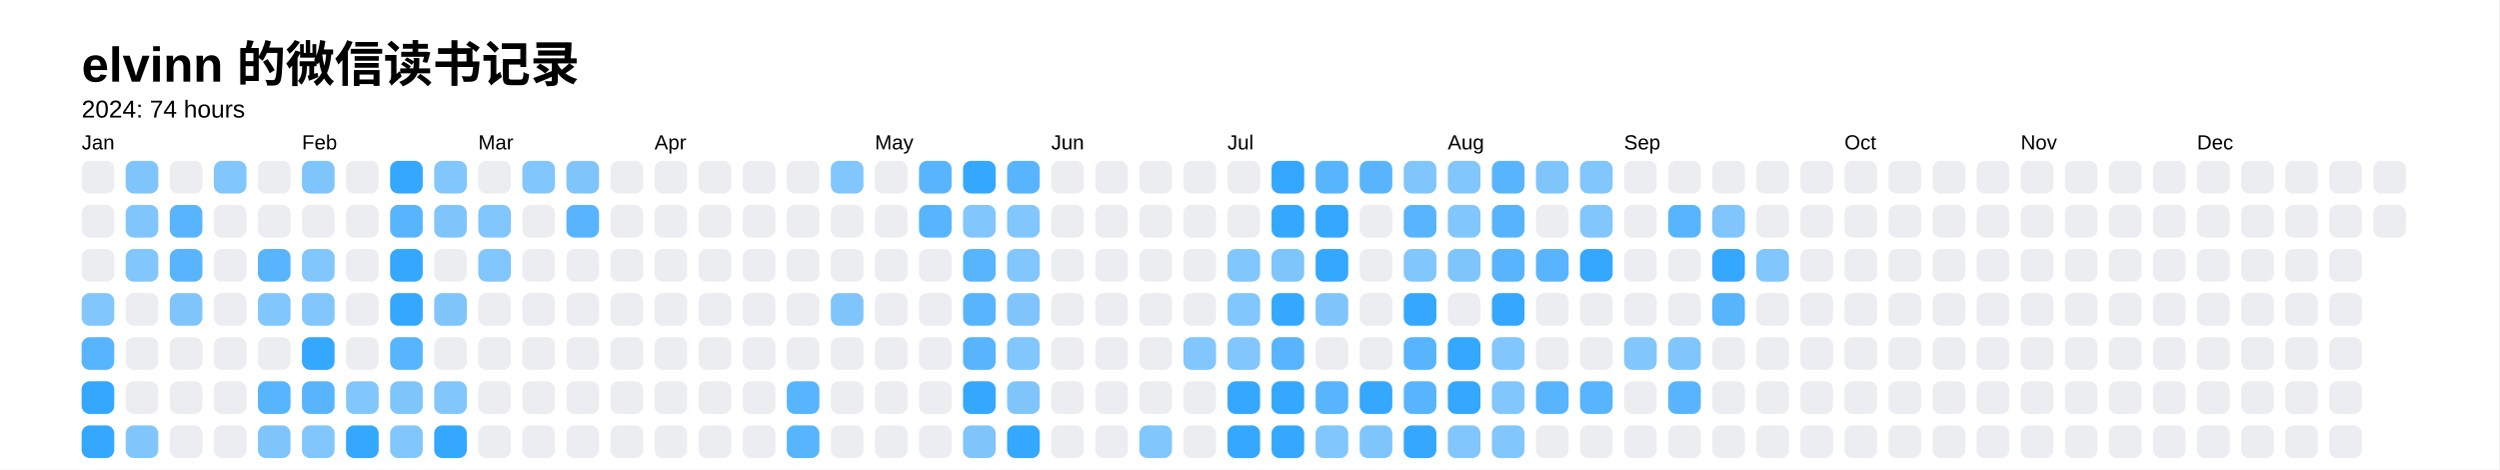
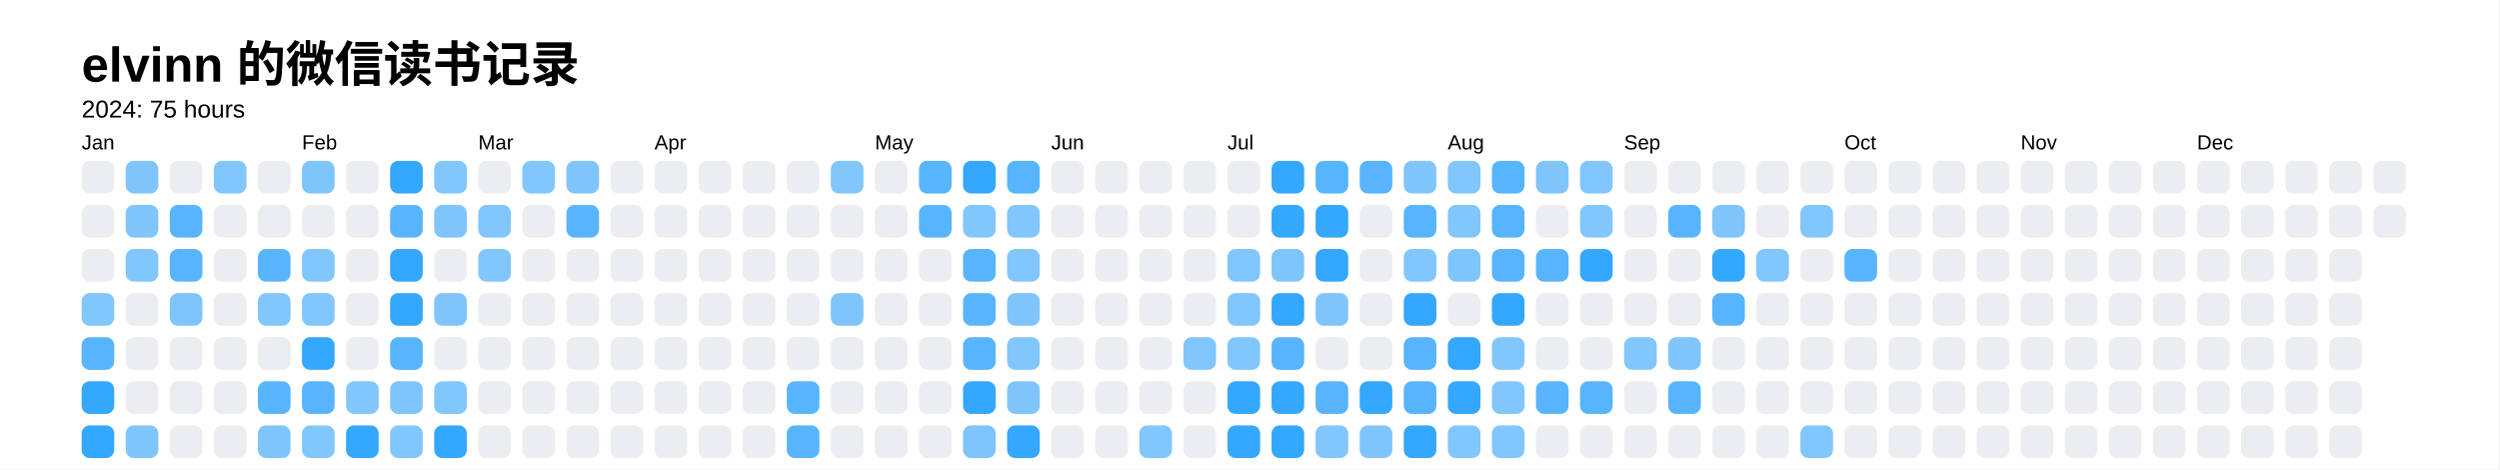
<svg xmlns="http://www.w3.org/2000/svg" baseProfile="full" height="57.5mm" version="1.1" viewBox="0,0,306.2,57.5" width="306.2mm">
  <defs />
  <rect fill="#FFFFFF" height="57.5" width="306.2" x="0" y="0" />
  <text fill="#000000" style="font-size:6px; font-family:Arial; font-weight:bold;" x="10" y="10">elvinn 的微信读书记录</text>
-   <text fill="#000000" style="font-size:3px; font-family:Arial;" x="10" y="14.4">2024: 74 hours</text>
+   <text fill="#000000" style="font-size:3px; font-family:Arial;" x="10" y="14.4">2024: 75 hours</text>
  <text fill="#000000" style="font-size:2.5px; font-family:Arial" x="10" y="18.3">Jan</text>
  <rect fill="#EBEDF0" height="4" rx="1" ry="1" width="4" x="10" y="19.7" />
  <rect fill="#EBEDF0" height="4" rx="1" ry="1" width="4" x="10" y="25.1" />
  <rect fill="#EBEDF0" height="4" rx="1" ry="1" width="4" x="10" y="30.5" />
  <rect fill="#81c6fc" height="4" rx="1" ry="1" width="4" x="10" y="35.9" />
  <rect fill="#57b5fd" height="4" rx="1" ry="1" width="4" x="10" y="41.3" />
  <rect fill="#34A7FF" height="4" rx="1" ry="1" width="4" x="10" y="46.7" />
  <rect fill="#34A7FF" height="4" rx="1" ry="1" width="4" x="10" y="52.1" />
  <rect fill="#7fc5fc" height="4" rx="1" ry="1" width="4" x="15.4" y="19.7" />
  <rect fill="#80c6fc" height="4" rx="1" ry="1" width="4" x="15.4" y="25.1" />
  <rect fill="#81c6fc" height="4" rx="1" ry="1" width="4" x="15.4" y="30.5" />
  <rect fill="#EBEDF0" height="4" rx="1" ry="1" width="4" x="15.4" y="35.9" />
  <rect fill="#EBEDF0" height="4" rx="1" ry="1" width="4" x="15.4" y="41.3" />
  <rect fill="#EBEDF0" height="4" rx="1" ry="1" width="4" x="15.4" y="46.7" />
  <rect fill="#80c6fc" height="4" rx="1" ry="1" width="4" x="15.4" y="52.1" />
  <rect fill="#EBEDF0" height="4" rx="1" ry="1" width="4" x="20.8" y="19.7" />
  <rect fill="#58b5fd" height="4" rx="1" ry="1" width="4" x="20.8" y="25.1" />
  <rect fill="#58b5fd" height="4" rx="1" ry="1" width="4" x="20.8" y="30.5" />
  <rect fill="#7fc5fc" height="4" rx="1" ry="1" width="4" x="20.8" y="35.9" />
  <rect fill="#EBEDF0" height="4" rx="1" ry="1" width="4" x="20.8" y="41.3" />
  <rect fill="#EBEDF0" height="4" rx="1" ry="1" width="4" x="20.8" y="46.7" />
  <rect fill="#EBEDF0" height="4" rx="1" ry="1" width="4" x="20.8" y="52.1" />
  <rect fill="#81c6fc" height="4" rx="1" ry="1" width="4" x="26.2" y="19.7" />
  <rect fill="#EBEDF0" height="4" rx="1" ry="1" width="4" x="26.2" y="25.1" />
  <rect fill="#EBEDF0" height="4" rx="1" ry="1" width="4" x="26.2" y="30.5" />
  <rect fill="#EBEDF0" height="4" rx="1" ry="1" width="4" x="26.2" y="35.9" />
  <rect fill="#EBEDF0" height="4" rx="1" ry="1" width="4" x="26.2" y="41.3" />
  <rect fill="#EBEDF0" height="4" rx="1" ry="1" width="4" x="26.2" y="46.7" />
  <rect fill="#EBEDF0" height="4" rx="1" ry="1" width="4" x="26.2" y="52.1" />
  <rect fill="#EBEDF0" height="4" rx="1" ry="1" width="4" x="31.6" y="19.7" />
  <rect fill="#EBEDF0" height="4" rx="1" ry="1" width="4" x="31.6" y="25.1" />
  <rect fill="#58b5fd" height="4" rx="1" ry="1" width="4" x="31.6" y="30.5" />
  <rect fill="#81c6fc" height="4" rx="1" ry="1" width="4" x="31.6" y="35.9" />
  <rect fill="#EBEDF0" height="4" rx="1" ry="1" width="4" x="31.6" y="41.3" />
  <rect fill="#57b5fd" height="4" rx="1" ry="1" width="4" x="31.6" y="46.7" />
  <rect fill="#7fc5fc" height="4" rx="1" ry="1" width="4" x="31.6" y="52.1" />
  <text fill="#000000" style="font-size:2.5px; font-family:Arial" x="37.0" y="18.3">Feb</text>
  <rect fill="#7ec5fc" height="4" rx="1" ry="1" width="4" x="37.0" y="19.7" />
  <rect fill="#EBEDF0" height="4" rx="1" ry="1" width="4" x="37.0" y="25.1" />
  <rect fill="#81c6fc" height="4" rx="1" ry="1" width="4" x="37.0" y="30.5" />
  <rect fill="#81c6fc" height="4" rx="1" ry="1" width="4" x="37.0" y="35.9" />
  <rect fill="#34A7FF" height="4" rx="1" ry="1" width="4" x="37.0" y="41.3" />
  <rect fill="#58b5fd" height="4" rx="1" ry="1" width="4" x="37.0" y="46.7" />
  <rect fill="#81c6fc" height="4" rx="1" ry="1" width="4" x="37.0" y="52.1" />
  <rect fill="#EBEDF0" height="4" rx="1" ry="1" width="4" x="42.4" y="19.7" />
  <rect fill="#EBEDF0" height="4" rx="1" ry="1" width="4" x="42.4" y="25.1" />
  <rect fill="#EBEDF0" height="4" rx="1" ry="1" width="4" x="42.4" y="30.5" />
  <rect fill="#EBEDF0" height="4" rx="1" ry="1" width="4" x="42.4" y="35.9" />
  <rect fill="#EBEDF0" height="4" rx="1" ry="1" width="4" x="42.4" y="41.3" />
  <rect fill="#81c6fc" height="4" rx="1" ry="1" width="4" x="42.4" y="46.7" />
  <rect fill="#34A7FF" height="4" rx="1" ry="1" width="4" x="42.4" y="52.1" />
  <rect fill="#34A7FF" height="4" rx="1" ry="1" width="4" x="47.8" y="19.7" />
  <rect fill="#57b5fd" height="4" rx="1" ry="1" width="4" x="47.8" y="25.1" />
  <rect fill="#34A7FF" height="4" rx="1" ry="1" width="4" x="47.8" y="30.5" />
  <rect fill="#34A7FF" height="4" rx="1" ry="1" width="4" x="47.8" y="35.9" />
  <rect fill="#57b5fd" height="4" rx="1" ry="1" width="4" x="47.8" y="41.3" />
  <rect fill="#7ec5fc" height="4" rx="1" ry="1" width="4" x="47.8" y="46.7" />
  <rect fill="#81c6fc" height="4" rx="1" ry="1" width="4" x="47.8" y="52.1" />
  <rect fill="#81c6fc" height="4" rx="1" ry="1" width="4" x="53.2" y="19.7" />
  <rect fill="#7fc5fc" height="4" rx="1" ry="1" width="4" x="53.2" y="25.1" />
  <rect fill="#EBEDF0" height="4" rx="1" ry="1" width="4" x="53.2" y="30.5" />
  <rect fill="#7fc5fc" height="4" rx="1" ry="1" width="4" x="53.2" y="35.9" />
  <rect fill="#EBEDF0" height="4" rx="1" ry="1" width="4" x="53.2" y="41.3" />
  <rect fill="#81c6fc" height="4" rx="1" ry="1" width="4" x="53.2" y="46.7" />
  <rect fill="#34A7FF" height="4" rx="1" ry="1" width="4" x="53.2" y="52.1" />
  <text fill="#000000" style="font-size:2.5px; font-family:Arial" x="58.6" y="18.3">Mar</text>
  <rect fill="#EBEDF0" height="4" rx="1" ry="1" width="4" x="58.6" y="19.7" />
  <rect fill="#81c6fc" height="4" rx="1" ry="1" width="4" x="58.6" y="25.1" />
  <rect fill="#81c6fc" height="4" rx="1" ry="1" width="4" x="58.6" y="30.5" />
  <rect fill="#EBEDF0" height="4" rx="1" ry="1" width="4" x="58.6" y="35.9" />
  <rect fill="#EBEDF0" height="4" rx="1" ry="1" width="4" x="58.6" y="41.3" />
  <rect fill="#EBEDF0" height="4" rx="1" ry="1" width="4" x="58.6" y="46.7" />
  <rect fill="#EBEDF0" height="4" rx="1" ry="1" width="4" x="58.6" y="52.1" />
  <rect fill="#81c6fc" height="4" rx="1" ry="1" width="4" x="64" y="19.7" />
  <rect fill="#EBEDF0" height="4" rx="1" ry="1" width="4" x="64" y="25.1" />
  <rect fill="#EBEDF0" height="4" rx="1" ry="1" width="4" x="64" y="30.5" />
  <rect fill="#EBEDF0" height="4" rx="1" ry="1" width="4" x="64" y="35.9" />
  <rect fill="#EBEDF0" height="4" rx="1" ry="1" width="4" x="64" y="41.3" />
  <rect fill="#EBEDF0" height="4" rx="1" ry="1" width="4" x="64" y="46.7" />
  <rect fill="#EBEDF0" height="4" rx="1" ry="1" width="4" x="64" y="52.1" />
  <rect fill="#7fc5fc" height="4" rx="1" ry="1" width="4" x="69.4" y="19.7" />
  <rect fill="#58b5fd" height="4" rx="1" ry="1" width="4" x="69.4" y="25.1" />
  <rect fill="#EBEDF0" height="4" rx="1" ry="1" width="4" x="69.4" y="30.5" />
  <rect fill="#EBEDF0" height="4" rx="1" ry="1" width="4" x="69.4" y="35.9" />
  <rect fill="#EBEDF0" height="4" rx="1" ry="1" width="4" x="69.4" y="41.3" />
  <rect fill="#EBEDF0" height="4" rx="1" ry="1" width="4" x="69.4" y="46.7" />
  <rect fill="#EBEDF0" height="4" rx="1" ry="1" width="4" x="69.4" y="52.1" />
  <rect fill="#EBEDF0" height="4" rx="1" ry="1" width="4" x="74.8" y="19.7" />
  <rect fill="#EBEDF0" height="4" rx="1" ry="1" width="4" x="74.8" y="25.1" />
  <rect fill="#EBEDF0" height="4" rx="1" ry="1" width="4" x="74.8" y="30.5" />
  <rect fill="#EBEDF0" height="4" rx="1" ry="1" width="4" x="74.8" y="35.9" />
  <rect fill="#EBEDF0" height="4" rx="1" ry="1" width="4" x="74.8" y="41.3" />
  <rect fill="#EBEDF0" height="4" rx="1" ry="1" width="4" x="74.8" y="46.7" />
  <rect fill="#EBEDF0" height="4" rx="1" ry="1" width="4" x="74.8" y="52.1" />
  <text fill="#000000" style="font-size:2.5px; font-family:Arial" x="80.2" y="18.3">Apr</text>
  <rect fill="#EBEDF0" height="4" rx="1" ry="1" width="4" x="80.2" y="19.7" />
  <rect fill="#EBEDF0" height="4" rx="1" ry="1" width="4" x="80.2" y="25.1" />
  <rect fill="#EBEDF0" height="4" rx="1" ry="1" width="4" x="80.2" y="30.5" />
  <rect fill="#EBEDF0" height="4" rx="1" ry="1" width="4" x="80.2" y="35.9" />
  <rect fill="#EBEDF0" height="4" rx="1" ry="1" width="4" x="80.2" y="41.3" />
  <rect fill="#EBEDF0" height="4" rx="1" ry="1" width="4" x="80.2" y="46.7" />
  <rect fill="#EBEDF0" height="4" rx="1" ry="1" width="4" x="80.2" y="52.1" />
  <rect fill="#EBEDF0" height="4" rx="1" ry="1" width="4" x="85.6" y="19.7" />
  <rect fill="#EBEDF0" height="4" rx="1" ry="1" width="4" x="85.6" y="25.1" />
  <rect fill="#EBEDF0" height="4" rx="1" ry="1" width="4" x="85.6" y="30.5" />
  <rect fill="#EBEDF0" height="4" rx="1" ry="1" width="4" x="85.6" y="35.9" />
  <rect fill="#EBEDF0" height="4" rx="1" ry="1" width="4" x="85.6" y="41.3" />
  <rect fill="#EBEDF0" height="4" rx="1" ry="1" width="4" x="85.6" y="46.7" />
  <rect fill="#EBEDF0" height="4" rx="1" ry="1" width="4" x="85.6" y="52.1" />
  <rect fill="#EBEDF0" height="4" rx="1" ry="1" width="4" x="91" y="19.7" />
  <rect fill="#EBEDF0" height="4" rx="1" ry="1" width="4" x="91" y="25.1" />
  <rect fill="#EBEDF0" height="4" rx="1" ry="1" width="4" x="91" y="30.5" />
  <rect fill="#EBEDF0" height="4" rx="1" ry="1" width="4" x="91" y="35.9" />
  <rect fill="#EBEDF0" height="4" rx="1" ry="1" width="4" x="91" y="41.3" />
  <rect fill="#EBEDF0" height="4" rx="1" ry="1" width="4" x="91" y="46.7" />
  <rect fill="#EBEDF0" height="4" rx="1" ry="1" width="4" x="91" y="52.1" />
  <rect fill="#EBEDF0" height="4" rx="1" ry="1" width="4" x="96.4" y="19.7" />
  <rect fill="#EBEDF0" height="4" rx="1" ry="1" width="4" x="96.4" y="25.1" />
  <rect fill="#EBEDF0" height="4" rx="1" ry="1" width="4" x="96.4" y="30.5" />
  <rect fill="#EBEDF0" height="4" rx="1" ry="1" width="4" x="96.4" y="35.9" />
  <rect fill="#EBEDF0" height="4" rx="1" ry="1" width="4" x="96.4" y="41.3" />
  <rect fill="#57b5fd" height="4" rx="1" ry="1" width="4" x="96.4" y="46.7" />
  <rect fill="#57b5fd" height="4" rx="1" ry="1" width="4" x="96.4" y="52.1" />
  <rect fill="#81c6fc" height="4" rx="1" ry="1" width="4" x="101.8" y="19.7" />
  <rect fill="#EBEDF0" height="4" rx="1" ry="1" width="4" x="101.8" y="25.1" />
  <rect fill="#EBEDF0" height="4" rx="1" ry="1" width="4" x="101.8" y="30.5" />
  <rect fill="#7fc5fc" height="4" rx="1" ry="1" width="4" x="101.8" y="35.9" />
  <rect fill="#EBEDF0" height="4" rx="1" ry="1" width="4" x="101.8" y="41.3" />
  <rect fill="#EBEDF0" height="4" rx="1" ry="1" width="4" x="101.8" y="46.7" />
  <rect fill="#EBEDF0" height="4" rx="1" ry="1" width="4" x="101.8" y="52.1" />
  <text fill="#000000" style="font-size:2.5px; font-family:Arial" x="107.2" y="18.3">May</text>
  <rect fill="#EBEDF0" height="4" rx="1" ry="1" width="4" x="107.2" y="19.7" />
  <rect fill="#EBEDF0" height="4" rx="1" ry="1" width="4" x="107.2" y="25.1" />
  <rect fill="#EBEDF0" height="4" rx="1" ry="1" width="4" x="107.2" y="30.5" />
  <rect fill="#EBEDF0" height="4" rx="1" ry="1" width="4" x="107.2" y="35.9" />
  <rect fill="#EBEDF0" height="4" rx="1" ry="1" width="4" x="107.2" y="41.3" />
  <rect fill="#EBEDF0" height="4" rx="1" ry="1" width="4" x="107.2" y="46.7" />
  <rect fill="#EBEDF0" height="4" rx="1" ry="1" width="4" x="107.2" y="52.1" />
  <rect fill="#58b5fd" height="4" rx="1" ry="1" width="4" x="112.6" y="19.7" />
  <rect fill="#57b5fd" height="4" rx="1" ry="1" width="4" x="112.6" y="25.1" />
  <rect fill="#EBEDF0" height="4" rx="1" ry="1" width="4" x="112.6" y="30.5" />
  <rect fill="#EBEDF0" height="4" rx="1" ry="1" width="4" x="112.6" y="35.9" />
  <rect fill="#EBEDF0" height="4" rx="1" ry="1" width="4" x="112.6" y="41.3" />
  <rect fill="#EBEDF0" height="4" rx="1" ry="1" width="4" x="112.6" y="46.7" />
  <rect fill="#EBEDF0" height="4" rx="1" ry="1" width="4" x="112.6" y="52.1" />
  <rect fill="#34A7FF" height="4" rx="1" ry="1" width="4" x="118" y="19.7" />
  <rect fill="#81c6fc" height="4" rx="1" ry="1" width="4" x="118" y="25.1" />
  <rect fill="#56b5fd" height="4" rx="1" ry="1" width="4" x="118" y="30.5" />
  <rect fill="#58b5fd" height="4" rx="1" ry="1" width="4" x="118" y="35.9" />
  <rect fill="#58b5fd" height="4" rx="1" ry="1" width="4" x="118" y="41.3" />
  <rect fill="#34A7FF" height="4" rx="1" ry="1" width="4" x="118" y="46.7" />
  <rect fill="#7fc5fc" height="4" rx="1" ry="1" width="4" x="118" y="52.1" />
  <rect fill="#58b5fd" height="4" rx="1" ry="1" width="4" x="123.4" y="19.7" />
  <rect fill="#81c6fc" height="4" rx="1" ry="1" width="4" x="123.4" y="25.1" />
  <rect fill="#81c6fc" height="4" rx="1" ry="1" width="4" x="123.4" y="30.5" />
  <rect fill="#7fc5fc" height="4" rx="1" ry="1" width="4" x="123.4" y="35.9" />
  <rect fill="#81c6fc" height="4" rx="1" ry="1" width="4" x="123.4" y="41.3" />
  <rect fill="#7fc5fc" height="4" rx="1" ry="1" width="4" x="123.4" y="46.7" />
  <rect fill="#34A7FF" height="4" rx="1" ry="1" width="4" x="123.4" y="52.1" />
  <text fill="#000000" style="font-size:2.5px; font-family:Arial" x="128.8" y="18.3">Jun</text>
  <rect fill="#EBEDF0" height="4" rx="1" ry="1" width="4" x="128.8" y="19.7" />
  <rect fill="#EBEDF0" height="4" rx="1" ry="1" width="4" x="128.8" y="25.1" />
  <rect fill="#EBEDF0" height="4" rx="1" ry="1" width="4" x="128.8" y="30.5" />
  <rect fill="#EBEDF0" height="4" rx="1" ry="1" width="4" x="128.8" y="35.9" />
  <rect fill="#EBEDF0" height="4" rx="1" ry="1" width="4" x="128.8" y="41.3" />
  <rect fill="#EBEDF0" height="4" rx="1" ry="1" width="4" x="128.8" y="46.7" />
  <rect fill="#EBEDF0" height="4" rx="1" ry="1" width="4" x="128.8" y="52.1" />
  <rect fill="#EBEDF0" height="4" rx="1" ry="1" width="4" x="134.2" y="19.7" />
  <rect fill="#EBEDF0" height="4" rx="1" ry="1" width="4" x="134.2" y="25.1" />
  <rect fill="#EBEDF0" height="4" rx="1" ry="1" width="4" x="134.2" y="30.5" />
  <rect fill="#EBEDF0" height="4" rx="1" ry="1" width="4" x="134.2" y="35.9" />
  <rect fill="#EBEDF0" height="4" rx="1" ry="1" width="4" x="134.2" y="41.3" />
  <rect fill="#EBEDF0" height="4" rx="1" ry="1" width="4" x="134.2" y="46.7" />
  <rect fill="#EBEDF0" height="4" rx="1" ry="1" width="4" x="134.2" y="52.1" />
  <rect fill="#EBEDF0" height="4" rx="1" ry="1" width="4" x="139.6" y="19.7" />
  <rect fill="#EBEDF0" height="4" rx="1" ry="1" width="4" x="139.6" y="25.1" />
  <rect fill="#EBEDF0" height="4" rx="1" ry="1" width="4" x="139.6" y="30.5" />
  <rect fill="#EBEDF0" height="4" rx="1" ry="1" width="4" x="139.6" y="35.9" />
  <rect fill="#EBEDF0" height="4" rx="1" ry="1" width="4" x="139.6" y="41.3" />
  <rect fill="#EBEDF0" height="4" rx="1" ry="1" width="4" x="139.6" y="46.7" />
  <rect fill="#81c6fc" height="4" rx="1" ry="1" width="4" x="139.6" y="52.1" />
  <rect fill="#EBEDF0" height="4" rx="1" ry="1" width="4" x="145" y="19.7" />
  <rect fill="#EBEDF0" height="4" rx="1" ry="1" width="4" x="145" y="25.1" />
  <rect fill="#EBEDF0" height="4" rx="1" ry="1" width="4" x="145" y="30.5" />
  <rect fill="#EBEDF0" height="4" rx="1" ry="1" width="4" x="145" y="35.9" />
  <rect fill="#81c6fc" height="4" rx="1" ry="1" width="4" x="145" y="41.3" />
  <rect fill="#EBEDF0" height="4" rx="1" ry="1" width="4" x="145" y="46.7" />
  <rect fill="#EBEDF0" height="4" rx="1" ry="1" width="4" x="145" y="52.1" />
  <text fill="#000000" style="font-size:2.5px; font-family:Arial" x="150.4" y="18.3">Jul</text>
  <rect fill="#EBEDF0" height="4" rx="1" ry="1" width="4" x="150.4" y="19.7" />
  <rect fill="#EBEDF0" height="4" rx="1" ry="1" width="4" x="150.4" y="25.1" />
  <rect fill="#81c6fc" height="4" rx="1" ry="1" width="4" x="150.4" y="30.5" />
  <rect fill="#81c6fc" height="4" rx="1" ry="1" width="4" x="150.4" y="35.9" />
  <rect fill="#81c6fc" height="4" rx="1" ry="1" width="4" x="150.4" y="41.3" />
  <rect fill="#34A7FF" height="4" rx="1" ry="1" width="4" x="150.4" y="46.7" />
  <rect fill="#34A7FF" height="4" rx="1" ry="1" width="4" x="150.4" y="52.1" />
  <rect fill="#34A7FF" height="4" rx="1" ry="1" width="4" x="155.8" y="19.7" />
  <rect fill="#34A7FF" height="4" rx="1" ry="1" width="4" x="155.8" y="25.1" />
  <rect fill="#7ec5fc" height="4" rx="1" ry="1" width="4" x="155.8" y="30.5" />
  <rect fill="#34A7FF" height="4" rx="1" ry="1" width="4" x="155.8" y="35.9" />
  <rect fill="#58b5fd" height="4" rx="1" ry="1" width="4" x="155.8" y="41.3" />
  <rect fill="#34A7FF" height="4" rx="1" ry="1" width="4" x="155.8" y="46.7" />
  <rect fill="#34A7FF" height="4" rx="1" ry="1" width="4" x="155.8" y="52.1" />
  <rect fill="#57b5fd" height="4" rx="1" ry="1" width="4" x="161.2" y="19.7" />
  <rect fill="#34A7FF" height="4" rx="1" ry="1" width="4" x="161.2" y="25.1" />
  <rect fill="#34A7FF" height="4" rx="1" ry="1" width="4" x="161.2" y="30.5" />
  <rect fill="#7fc5fc" height="4" rx="1" ry="1" width="4" x="161.2" y="35.9" />
  <rect fill="#EBEDF0" height="4" rx="1" ry="1" width="4" x="161.2" y="41.3" />
  <rect fill="#58b5fd" height="4" rx="1" ry="1" width="4" x="161.2" y="46.7" />
  <rect fill="#81c6fc" height="4" rx="1" ry="1" width="4" x="161.2" y="52.1" />
  <rect fill="#58b5fd" height="4" rx="1" ry="1" width="4" x="166.6" y="19.7" />
  <rect fill="#EBEDF0" height="4" rx="1" ry="1" width="4" x="166.6" y="25.1" />
  <rect fill="#EBEDF0" height="4" rx="1" ry="1" width="4" x="166.6" y="30.5" />
  <rect fill="#EBEDF0" height="4" rx="1" ry="1" width="4" x="166.6" y="35.9" />
  <rect fill="#EBEDF0" height="4" rx="1" ry="1" width="4" x="166.6" y="41.3" />
  <rect fill="#34A7FF" height="4" rx="1" ry="1" width="4" x="166.6" y="46.7" />
  <rect fill="#7fc5fc" height="4" rx="1" ry="1" width="4" x="166.6" y="52.1" />
  <rect fill="#80c5fc" height="4" rx="1" ry="1" width="4" x="172" y="19.7" />
  <rect fill="#57b5fd" height="4" rx="1" ry="1" width="4" x="172" y="25.1" />
  <rect fill="#81c6fc" height="4" rx="1" ry="1" width="4" x="172" y="30.5" />
  <rect fill="#34A7FF" height="4" rx="1" ry="1" width="4" x="172" y="35.9" />
  <rect fill="#58b5fd" height="4" rx="1" ry="1" width="4" x="172" y="41.3" />
  <rect fill="#58b5fd" height="4" rx="1" ry="1" width="4" x="172" y="46.7" />
  <rect fill="#34A7FF" height="4" rx="1" ry="1" width="4" x="172" y="52.1" />
  <text fill="#000000" style="font-size:2.5px; font-family:Arial" x="177.4" y="18.3">Aug</text>
  <rect fill="#81c6fc" height="4" rx="1" ry="1" width="4" x="177.4" y="19.7" />
  <rect fill="#81c6fc" height="4" rx="1" ry="1" width="4" x="177.4" y="25.1" />
  <rect fill="#7ec5fc" height="4" rx="1" ry="1" width="4" x="177.4" y="30.5" />
  <rect fill="#EBEDF0" height="4" rx="1" ry="1" width="4" x="177.4" y="35.9" />
  <rect fill="#34A7FF" height="4" rx="1" ry="1" width="4" x="177.4" y="41.3" />
  <rect fill="#34A7FF" height="4" rx="1" ry="1" width="4" x="177.4" y="46.7" />
  <rect fill="#81c6fc" height="4" rx="1" ry="1" width="4" x="177.4" y="52.1" />
  <rect fill="#57b5fd" height="4" rx="1" ry="1" width="4" x="182.8" y="19.7" />
  <rect fill="#56b4fd" height="4" rx="1" ry="1" width="4" x="182.8" y="25.1" />
  <rect fill="#58b5fd" height="4" rx="1" ry="1" width="4" x="182.8" y="30.5" />
  <rect fill="#34A7FF" height="4" rx="1" ry="1" width="4" x="182.8" y="35.9" />
  <rect fill="#81c6fc" height="4" rx="1" ry="1" width="4" x="182.8" y="41.3" />
  <rect fill="#81c6fc" height="4" rx="1" ry="1" width="4" x="182.8" y="46.7" />
  <rect fill="#81c6fc" height="4" rx="1" ry="1" width="4" x="182.8" y="52.1" />
  <rect fill="#7fc5fc" height="4" rx="1" ry="1" width="4" x="188.2" y="19.7" />
  <rect fill="#EBEDF0" height="4" rx="1" ry="1" width="4" x="188.2" y="25.1" />
  <rect fill="#58b5fd" height="4" rx="1" ry="1" width="4" x="188.2" y="30.5" />
  <rect fill="#EBEDF0" height="4" rx="1" ry="1" width="4" x="188.2" y="35.9" />
  <rect fill="#EBEDF0" height="4" rx="1" ry="1" width="4" x="188.2" y="41.3" />
  <rect fill="#58b5fd" height="4" rx="1" ry="1" width="4" x="188.2" y="46.7" />
  <rect fill="#EBEDF0" height="4" rx="1" ry="1" width="4" x="188.2" y="52.1" />
  <rect fill="#81c6fc" height="4" rx="1" ry="1" width="4" x="193.6" y="19.7" />
  <rect fill="#81c6fc" height="4" rx="1" ry="1" width="4" x="193.6" y="25.1" />
  <rect fill="#34A7FF" height="4" rx="1" ry="1" width="4" x="193.6" y="30.5" />
  <rect fill="#EBEDF0" height="4" rx="1" ry="1" width="4" x="193.6" y="35.9" />
  <rect fill="#EBEDF0" height="4" rx="1" ry="1" width="4" x="193.6" y="41.3" />
  <rect fill="#57b5fd" height="4" rx="1" ry="1" width="4" x="193.6" y="46.7" />
  <rect fill="#EBEDF0" height="4" rx="1" ry="1" width="4" x="193.6" y="52.1" />
  <text fill="#000000" style="font-size:2.5px; font-family:Arial" x="199" y="18.3">Sep</text>
  <rect fill="#EBEDF0" height="4" rx="1" ry="1" width="4" x="199" y="19.7" />
  <rect fill="#EBEDF0" height="4" rx="1" ry="1" width="4" x="199" y="25.1" />
  <rect fill="#EBEDF0" height="4" rx="1" ry="1" width="4" x="199" y="30.5" />
  <rect fill="#EBEDF0" height="4" rx="1" ry="1" width="4" x="199" y="35.9" />
  <rect fill="#81c6fc" height="4" rx="1" ry="1" width="4" x="199" y="41.3" />
  <rect fill="#EBEDF0" height="4" rx="1" ry="1" width="4" x="199" y="46.7" />
  <rect fill="#EBEDF0" height="4" rx="1" ry="1" width="4" x="199" y="52.1" />
  <rect fill="#EBEDF0" height="4" rx="1" ry="1" width="4" x="204.4" y="19.7" />
  <rect fill="#57b5fd" height="4" rx="1" ry="1" width="4" x="204.4" y="25.1" />
  <rect fill="#EBEDF0" height="4" rx="1" ry="1" width="4" x="204.4" y="30.5" />
  <rect fill="#EBEDF0" height="4" rx="1" ry="1" width="4" x="204.4" y="35.9" />
  <rect fill="#80c6fc" height="4" rx="1" ry="1" width="4" x="204.4" y="41.3" />
  <rect fill="#58b5fd" height="4" rx="1" ry="1" width="4" x="204.4" y="46.7" />
  <rect fill="#EBEDF0" height="4" rx="1" ry="1" width="4" x="204.4" y="52.1" />
  <rect fill="#EBEDF0" height="4" rx="1" ry="1" width="4" x="209.8" y="19.7" />
  <rect fill="#80c5fc" height="4" rx="1" ry="1" width="4" x="209.8" y="25.1" />
  <rect fill="#34A7FF" height="4" rx="1" ry="1" width="4" x="209.8" y="30.5" />
  <rect fill="#57b5fd" height="4" rx="1" ry="1" width="4" x="209.8" y="35.9" />
  <rect fill="#EBEDF0" height="4" rx="1" ry="1" width="4" x="209.8" y="41.3" />
  <rect fill="#EBEDF0" height="4" rx="1" ry="1" width="4" x="209.8" y="46.7" />
  <rect fill="#EBEDF0" height="4" rx="1" ry="1" width="4" x="209.8" y="52.1" />
  <rect fill="#EBEDF0" height="4" rx="1" ry="1" width="4" x="215.2" y="19.7" />
  <rect fill="#EBEDF0" height="4" rx="1" ry="1" width="4" x="215.2" y="25.1" />
  <rect fill="#81c6fc" height="4" rx="1" ry="1" width="4" x="215.2" y="30.5" />
  <rect fill="#EBEDF0" height="4" rx="1" ry="1" width="4" x="215.2" y="35.9" />
  <rect fill="#EBEDF0" height="4" rx="1" ry="1" width="4" x="215.2" y="41.3" />
  <rect fill="#EBEDF0" height="4" rx="1" ry="1" width="4" x="215.2" y="46.7" />
  <rect fill="#EBEDF0" height="4" rx="1" ry="1" width="4" x="215.2" y="52.1" />
  <rect fill="#EBEDF0" height="4" rx="1" ry="1" width="4" x="220.6" y="19.7" />
-   <rect fill="#EBEDF0" height="4" rx="1" ry="1" width="4" x="220.6" y="25.1" />
+   <rect fill="#81c6fc" height="4" rx="1" ry="1" width="4" x="220.6" y="25.1" />
  <rect fill="#EBEDF0" height="4" rx="1" ry="1" width="4" x="220.6" y="30.5" />
  <rect fill="#EBEDF0" height="4" rx="1" ry="1" width="4" x="220.6" y="35.9" />
  <rect fill="#EBEDF0" height="4" rx="1" ry="1" width="4" x="220.6" y="41.3" />
  <rect fill="#EBEDF0" height="4" rx="1" ry="1" width="4" x="220.6" y="46.7" />
-   <rect fill="#EBEDF0" height="4" rx="1" ry="1" width="4" x="220.6" y="52.1" />
+   <rect fill="#81c6fc" height="4" rx="1" ry="1" width="4" x="220.6" y="52.1" />
  <text fill="#000000" style="font-size:2.5px; font-family:Arial" x="226" y="18.3">Oct</text>
  <rect fill="#EBEDF0" height="4" rx="1" ry="1" width="4" x="226" y="19.7" />
  <rect fill="#EBEDF0" height="4" rx="1" ry="1" width="4" x="226" y="25.1" />
-   <rect fill="#EBEDF0" height="4" rx="1" ry="1" width="4" x="226" y="30.5" />
+   <rect fill="#58b5fd" height="4" rx="1" ry="1" width="4" x="226" y="30.5" />
  <rect fill="#EBEDF0" height="4" rx="1" ry="1" width="4" x="226" y="35.9" />
  <rect fill="#EBEDF0" height="4" rx="1" ry="1" width="4" x="226" y="41.3" />
  <rect fill="#EBEDF0" height="4" rx="1" ry="1" width="4" x="226" y="46.7" />
  <rect fill="#EBEDF0" height="4" rx="1" ry="1" width="4" x="226" y="52.1" />
  <rect fill="#EBEDF0" height="4" rx="1" ry="1" width="4" x="231.4" y="19.7" />
  <rect fill="#EBEDF0" height="4" rx="1" ry="1" width="4" x="231.4" y="25.1" />
  <rect fill="#EBEDF0" height="4" rx="1" ry="1" width="4" x="231.4" y="30.5" />
  <rect fill="#EBEDF0" height="4" rx="1" ry="1" width="4" x="231.4" y="35.9" />
  <rect fill="#EBEDF0" height="4" rx="1" ry="1" width="4" x="231.4" y="41.3" />
  <rect fill="#EBEDF0" height="4" rx="1" ry="1" width="4" x="231.4" y="46.7" />
  <rect fill="#EBEDF0" height="4" rx="1" ry="1" width="4" x="231.4" y="52.1" />
  <rect fill="#EBEDF0" height="4" rx="1" ry="1" width="4" x="236.8" y="19.7" />
  <rect fill="#EBEDF0" height="4" rx="1" ry="1" width="4" x="236.8" y="25.1" />
  <rect fill="#EBEDF0" height="4" rx="1" ry="1" width="4" x="236.8" y="30.5" />
  <rect fill="#EBEDF0" height="4" rx="1" ry="1" width="4" x="236.8" y="35.9" />
  <rect fill="#EBEDF0" height="4" rx="1" ry="1" width="4" x="236.8" y="41.3" />
  <rect fill="#EBEDF0" height="4" rx="1" ry="1" width="4" x="236.8" y="46.7" />
  <rect fill="#EBEDF0" height="4" rx="1" ry="1" width="4" x="236.8" y="52.1" />
  <rect fill="#EBEDF0" height="4" rx="1" ry="1" width="4" x="242.2" y="19.7" />
  <rect fill="#EBEDF0" height="4" rx="1" ry="1" width="4" x="242.2" y="25.1" />
  <rect fill="#EBEDF0" height="4" rx="1" ry="1" width="4" x="242.2" y="30.5" />
  <rect fill="#EBEDF0" height="4" rx="1" ry="1" width="4" x="242.2" y="35.9" />
  <rect fill="#EBEDF0" height="4" rx="1" ry="1" width="4" x="242.2" y="41.3" />
  <rect fill="#EBEDF0" height="4" rx="1" ry="1" width="4" x="242.2" y="46.7" />
  <rect fill="#EBEDF0" height="4" rx="1" ry="1" width="4" x="242.2" y="52.1" />
  <text fill="#000000" style="font-size:2.5px; font-family:Arial" x="247.6" y="18.3">Nov</text>
  <rect fill="#EBEDF0" height="4" rx="1" ry="1" width="4" x="247.6" y="19.7" />
  <rect fill="#EBEDF0" height="4" rx="1" ry="1" width="4" x="247.6" y="25.1" />
  <rect fill="#EBEDF0" height="4" rx="1" ry="1" width="4" x="247.6" y="30.5" />
  <rect fill="#EBEDF0" height="4" rx="1" ry="1" width="4" x="247.6" y="35.9" />
  <rect fill="#EBEDF0" height="4" rx="1" ry="1" width="4" x="247.6" y="41.3" />
  <rect fill="#EBEDF0" height="4" rx="1" ry="1" width="4" x="247.6" y="46.7" />
  <rect fill="#EBEDF0" height="4" rx="1" ry="1" width="4" x="247.6" y="52.1" />
  <rect fill="#EBEDF0" height="4" rx="1" ry="1" width="4" x="253" y="19.7" />
  <rect fill="#EBEDF0" height="4" rx="1" ry="1" width="4" x="253" y="25.1" />
  <rect fill="#EBEDF0" height="4" rx="1" ry="1" width="4" x="253" y="30.5" />
  <rect fill="#EBEDF0" height="4" rx="1" ry="1" width="4" x="253" y="35.9" />
  <rect fill="#EBEDF0" height="4" rx="1" ry="1" width="4" x="253" y="41.3" />
  <rect fill="#EBEDF0" height="4" rx="1" ry="1" width="4" x="253" y="46.7" />
  <rect fill="#EBEDF0" height="4" rx="1" ry="1" width="4" x="253" y="52.1" />
  <rect fill="#EBEDF0" height="4" rx="1" ry="1" width="4" x="258.4" y="19.7" />
  <rect fill="#EBEDF0" height="4" rx="1" ry="1" width="4" x="258.4" y="25.1" />
  <rect fill="#EBEDF0" height="4" rx="1" ry="1" width="4" x="258.4" y="30.5" />
  <rect fill="#EBEDF0" height="4" rx="1" ry="1" width="4" x="258.4" y="35.9" />
  <rect fill="#EBEDF0" height="4" rx="1" ry="1" width="4" x="258.4" y="41.3" />
  <rect fill="#EBEDF0" height="4" rx="1" ry="1" width="4" x="258.4" y="46.7" />
  <rect fill="#EBEDF0" height="4" rx="1" ry="1" width="4" x="258.4" y="52.1" />
  <rect fill="#EBEDF0" height="4" rx="1" ry="1" width="4" x="263.8" y="19.7" />
  <rect fill="#EBEDF0" height="4" rx="1" ry="1" width="4" x="263.8" y="25.1" />
  <rect fill="#EBEDF0" height="4" rx="1" ry="1" width="4" x="263.8" y="30.5" />
  <rect fill="#EBEDF0" height="4" rx="1" ry="1" width="4" x="263.8" y="35.9" />
  <rect fill="#EBEDF0" height="4" rx="1" ry="1" width="4" x="263.8" y="41.3" />
  <rect fill="#EBEDF0" height="4" rx="1" ry="1" width="4" x="263.8" y="46.7" />
  <rect fill="#EBEDF0" height="4" rx="1" ry="1" width="4" x="263.8" y="52.1" />
  <text fill="#000000" style="font-size:2.5px; font-family:Arial" x="269.2" y="18.3">Dec</text>
  <rect fill="#EBEDF0" height="4" rx="1" ry="1" width="4" x="269.2" y="19.7" />
  <rect fill="#EBEDF0" height="4" rx="1" ry="1" width="4" x="269.2" y="25.1" />
  <rect fill="#EBEDF0" height="4" rx="1" ry="1" width="4" x="269.2" y="30.5" />
  <rect fill="#EBEDF0" height="4" rx="1" ry="1" width="4" x="269.2" y="35.9" />
  <rect fill="#EBEDF0" height="4" rx="1" ry="1" width="4" x="269.2" y="41.3" />
  <rect fill="#EBEDF0" height="4" rx="1" ry="1" width="4" x="269.2" y="46.7" />
  <rect fill="#EBEDF0" height="4" rx="1" ry="1" width="4" x="269.2" y="52.1" />
  <rect fill="#EBEDF0" height="4" rx="1" ry="1" width="4" x="274.6" y="19.7" />
  <rect fill="#EBEDF0" height="4" rx="1" ry="1" width="4" x="274.6" y="25.1" />
  <rect fill="#EBEDF0" height="4" rx="1" ry="1" width="4" x="274.6" y="30.5" />
  <rect fill="#EBEDF0" height="4" rx="1" ry="1" width="4" x="274.6" y="35.9" />
  <rect fill="#EBEDF0" height="4" rx="1" ry="1" width="4" x="274.6" y="41.3" />
  <rect fill="#EBEDF0" height="4" rx="1" ry="1" width="4" x="274.6" y="46.7" />
  <rect fill="#EBEDF0" height="4" rx="1" ry="1" width="4" x="274.6" y="52.1" />
  <rect fill="#EBEDF0" height="4" rx="1" ry="1" width="4" x="280" y="19.7" />
  <rect fill="#EBEDF0" height="4" rx="1" ry="1" width="4" x="280" y="25.1" />
  <rect fill="#EBEDF0" height="4" rx="1" ry="1" width="4" x="280" y="30.5" />
  <rect fill="#EBEDF0" height="4" rx="1" ry="1" width="4" x="280" y="35.9" />
  <rect fill="#EBEDF0" height="4" rx="1" ry="1" width="4" x="280" y="41.3" />
  <rect fill="#EBEDF0" height="4" rx="1" ry="1" width="4" x="280" y="46.7" />
  <rect fill="#EBEDF0" height="4" rx="1" ry="1" width="4" x="280" y="52.1" />
  <rect fill="#EBEDF0" height="4" rx="1" ry="1" width="4" x="285.4" y="19.7" />
  <rect fill="#EBEDF0" height="4" rx="1" ry="1" width="4" x="285.4" y="25.1" />
  <rect fill="#EBEDF0" height="4" rx="1" ry="1" width="4" x="285.4" y="30.5" />
  <rect fill="#EBEDF0" height="4" rx="1" ry="1" width="4" x="285.4" y="35.9" />
  <rect fill="#EBEDF0" height="4" rx="1" ry="1" width="4" x="285.4" y="41.3" />
  <rect fill="#EBEDF0" height="4" rx="1" ry="1" width="4" x="285.4" y="46.7" />
  <rect fill="#EBEDF0" height="4" rx="1" ry="1" width="4" x="285.4" y="52.1" />
  <rect fill="#EBEDF0" height="4" rx="1" ry="1" width="4" x="290.8" y="19.7" />
  <rect fill="#EBEDF0" height="4" rx="1" ry="1" width="4" x="290.8" y="25.1" />
</svg>
